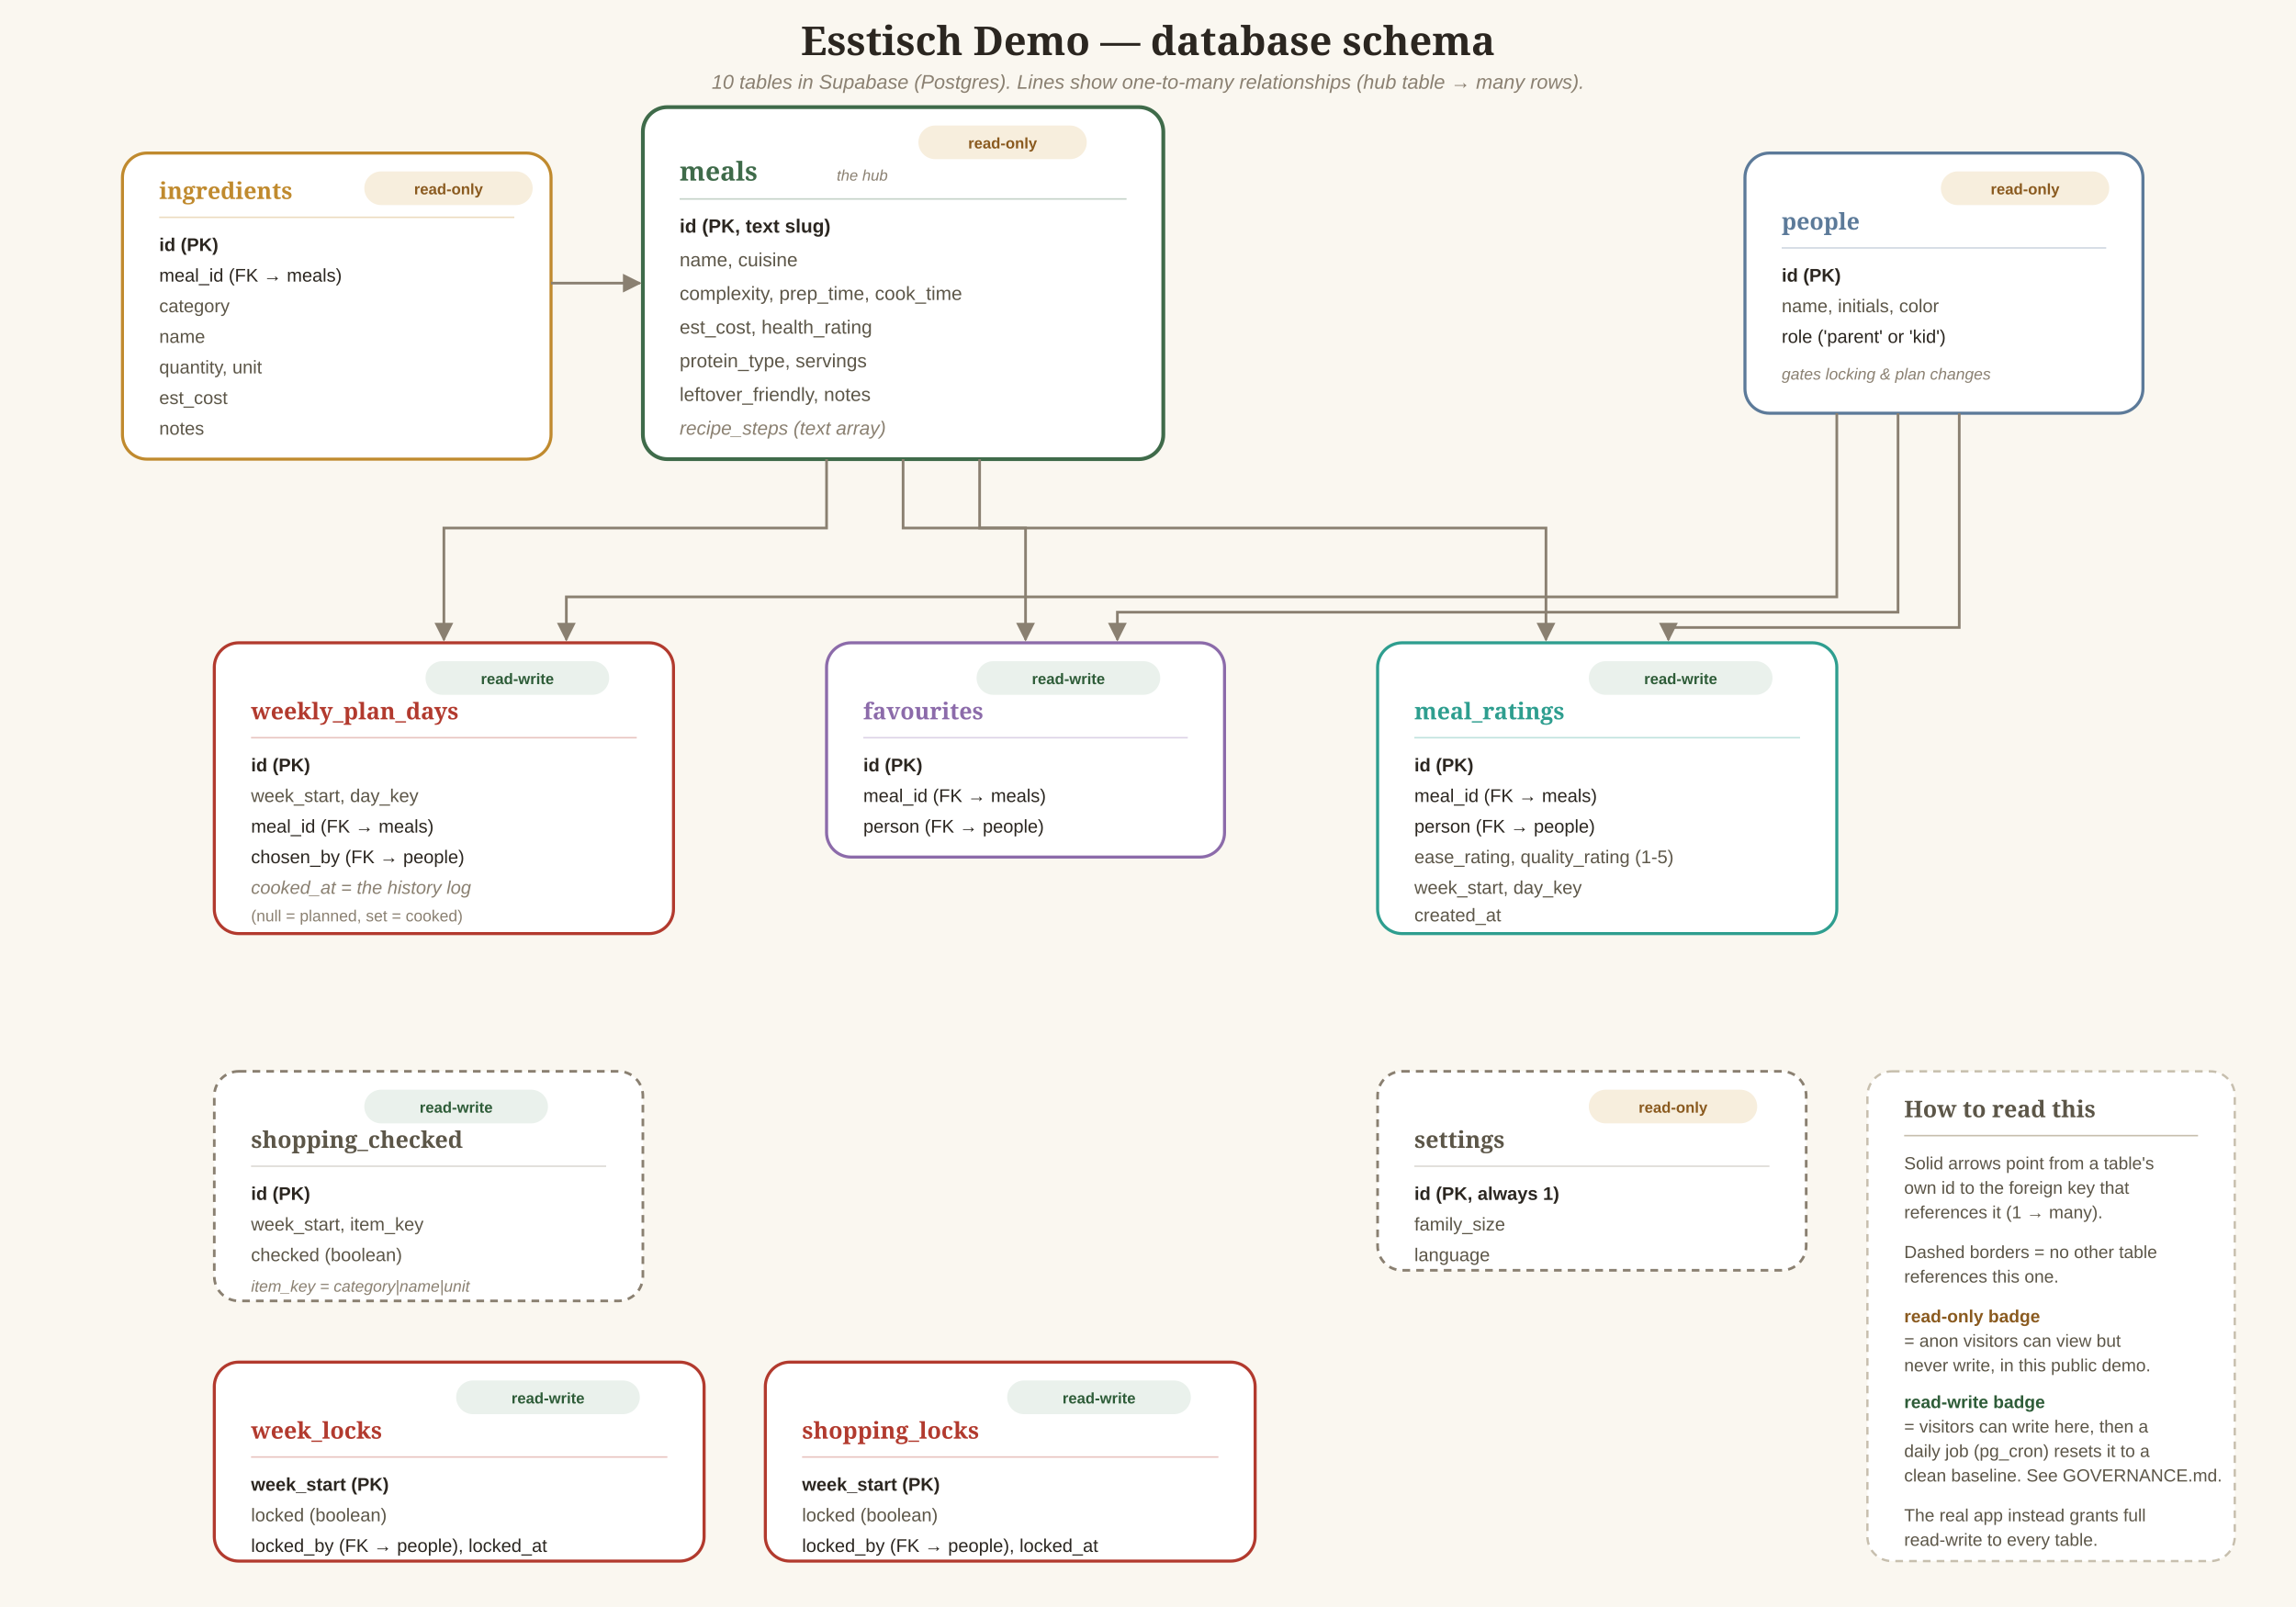
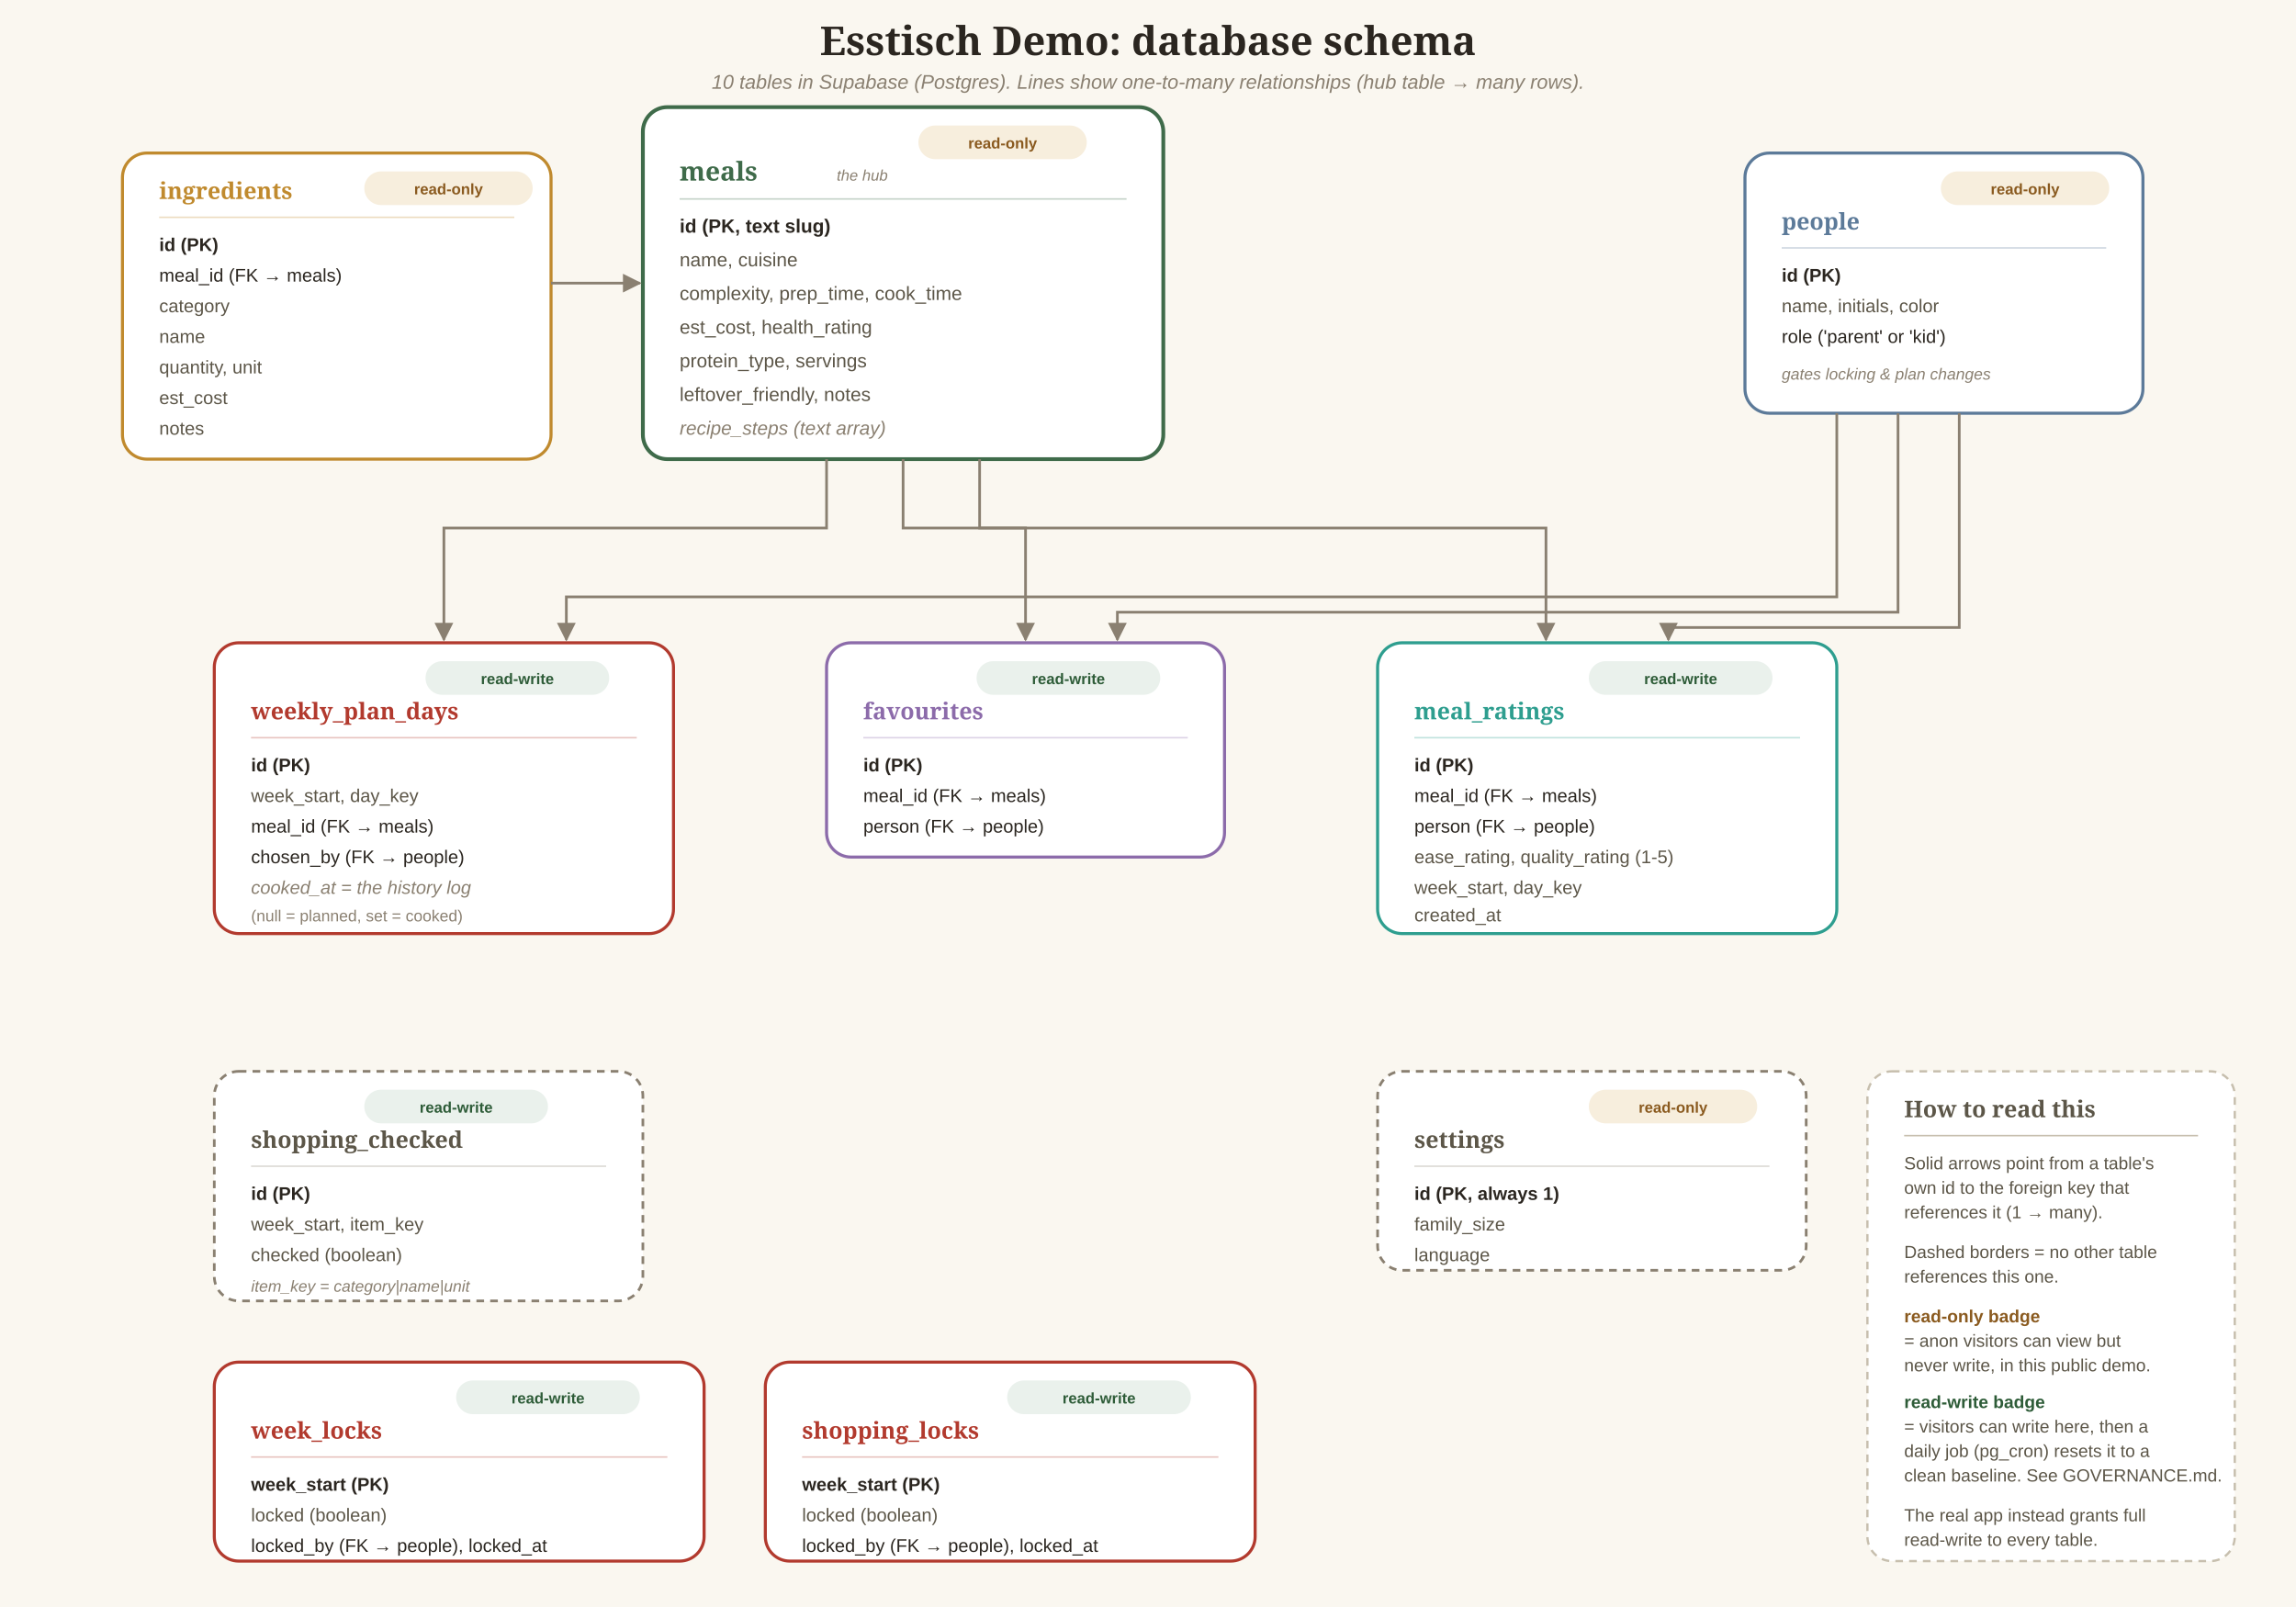
<svg xmlns="http://www.w3.org/2000/svg" viewBox="0 0 1500 1050" font-family="Arial, sans-serif">
  <defs>
    <marker id="arrow" viewBox="0 0 10 10" refX="9" refY="5" markerWidth="7" markerHeight="7" orient="auto-start-reverse">
      <path d="M0,0 L10,5 L0,10 z" fill="#8A8071" />
    </marker>
  </defs>
  <rect x="0" y="0" width="1500" height="1050" fill="#FAF7F0" />
-   <text x="750" y="36" text-anchor="middle" font-family="Georgia, serif" font-weight="700" font-size="26" fill="#2B2620">Esstisch Demo — database schema</text>
+   <text x="750" y="36" text-anchor="middle" font-family="Georgia, serif" font-weight="700" font-size="26" fill="#2B2620">Esstisch Demo: database schema</text>
  <text x="750" y="58" text-anchor="middle" font-size="13" font-style="italic" fill="#8A8071">10 tables in Supabase (Postgres). Lines show one-to-many relationships (hub table → many rows).</text>
  <rect x="80" y="100" width="280" height="200" rx="16" fill="#FFFFFF" stroke="#C08A2E" stroke-width="2" />
  <rect x="238" y="112" width="110" height="22" rx="11" fill="#F7EEDD" />
  <text x="293" y="127" text-anchor="middle" font-size="10" font-weight="700" fill="#8A5A1F">read-only</text>
  <text x="104" y="130" font-family="Georgia, serif" font-weight="700" font-size="15" fill="#C08A2E">ingredients</text>
  <line x1="104" y1="142" x2="336" y2="142" stroke="#C08A2E" stroke-opacity="0.3" />
  <text x="104" y="164" font-size="12" font-weight="700" fill="#2B2620">id (PK)</text>
  <text x="104" y="184" font-size="12" fill="#2B2620">meal_id (FK → meals)</text>
  <text x="104" y="204" font-size="12" fill="#5C5648">category</text>
  <text x="104" y="224" font-size="12" fill="#5C5648">name</text>
  <text x="104" y="244" font-size="12" fill="#5C5648">quantity, unit</text>
  <text x="104" y="264" font-size="12" fill="#5C5648">est_cost</text>
  <text x="104" y="284" font-size="12" fill="#5C5648">notes</text>
  <rect x="420" y="70" width="340" height="230" rx="16" fill="#FFFFFF" stroke="#3F6B4A" stroke-width="2.5" />
  <rect x="600" y="82" width="110" height="22" rx="11" fill="#F7EEDD" />
  <text x="655" y="97" text-anchor="middle" font-size="10" font-weight="700" fill="#8A5A1F">read-only</text>
  <text x="444" y="118" font-family="Georgia, serif" font-weight="700" font-size="17" fill="#3F6B4A">meals</text>
  <text x="580" y="118" text-anchor="end" font-size="10" font-style="italic" fill="#8A8071">the hub</text>
  <line x1="444" y1="130" x2="736" y2="130" stroke="#3F6B4A" stroke-opacity="0.3" />
  <text x="444" y="152" font-size="12.5" font-weight="700" fill="#2B2620">id (PK, text slug)</text>
  <text x="444" y="174" font-size="12.5" fill="#5C5648">name, cuisine</text>
  <text x="444" y="196" font-size="12.5" fill="#5C5648">complexity, prep_time, cook_time</text>
  <text x="444" y="218" font-size="12.5" fill="#5C5648">est_cost, health_rating</text>
  <text x="444" y="240" font-size="12.5" fill="#5C5648">protein_type, servings</text>
  <text x="444" y="262" font-size="12.5" fill="#5C5648">leftover_friendly, notes</text>
  <text x="444" y="284" font-size="12.5" font-style="italic" fill="#8A8071">recipe_steps (text array)</text>
  <rect x="1140" y="100" width="260" height="170" rx="16" fill="#FFFFFF" stroke="#5C7A99" stroke-width="2" />
  <rect x="1268" y="112" width="110" height="22" rx="11" fill="#F7EEDD" />
  <text x="1323" y="127" text-anchor="middle" font-size="10" font-weight="700" fill="#8A5A1F">read-only</text>
  <text x="1164" y="150" font-family="Georgia, serif" font-weight="700" font-size="15" fill="#5C7A99">people</text>
  <line x1="1164" y1="162" x2="1376" y2="162" stroke="#5C7A99" stroke-opacity="0.3" />
  <text x="1164" y="184" font-size="12" font-weight="700" fill="#2B2620">id (PK)</text>
  <text x="1164" y="204" font-size="12" fill="#5C5648">name, initials, color</text>
  <text x="1164" y="224" font-size="12" fill="#2B2620">role ('parent' or 'kid')</text>
  <text x="1164" y="248" font-size="10.5" font-style="italic" fill="#8A8071">gates locking &amp; plan changes</text>
  <rect x="140" y="420" width="300" height="190" rx="16" fill="#FFFFFF" stroke="#B23A2E" stroke-width="2" />
  <rect x="278" y="432" width="120" height="22" rx="11" fill="#EAF1EC" />
  <text x="338" y="447" text-anchor="middle" font-size="10" font-weight="700" fill="#2E5C38">read-write</text>
  <text x="164" y="470" font-family="Georgia, serif" font-weight="700" font-size="15" fill="#B23A2E">weekly_plan_days</text>
  <line x1="164" y1="482" x2="416" y2="482" stroke="#B23A2E" stroke-opacity="0.3" />
  <text x="164" y="504" font-size="12" font-weight="700" fill="#2B2620">id (PK)</text>
  <text x="164" y="524" font-size="12" fill="#5C5648">week_start, day_key</text>
  <text x="164" y="544" font-size="12" fill="#2B2620">meal_id (FK → meals)</text>
  <text x="164" y="564" font-size="12" fill="#2B2620">chosen_by (FK → people)</text>
  <text x="164" y="584" font-size="12" font-style="italic" fill="#8A8071">cooked_at = the history log</text>
  <text x="164" y="602" font-size="10.5" fill="#8A8071">(null = planned, set = cooked)</text>
  <rect x="540" y="420" width="260" height="140" rx="16" fill="#FFFFFF" stroke="#8C6BAA" stroke-width="2" />
  <rect x="638" y="432" width="120" height="22" rx="11" fill="#EAF1EC" />
  <text x="698" y="447" text-anchor="middle" font-size="10" font-weight="700" fill="#2E5C38">read-write</text>
  <text x="564" y="470" font-family="Georgia, serif" font-weight="700" font-size="15" fill="#8C6BAA">favourites</text>
  <line x1="564" y1="482" x2="776" y2="482" stroke="#8C6BAA" stroke-opacity="0.3" />
  <text x="564" y="504" font-size="12" font-weight="700" fill="#2B2620">id (PK)</text>
  <text x="564" y="524" font-size="12" fill="#2B2620">meal_id (FK → meals)</text>
  <text x="564" y="544" font-size="12" fill="#2B2620">person (FK → people)</text>
  <rect x="900" y="420" width="300" height="190" rx="16" fill="#FFFFFF" stroke="#2E9E8F" stroke-width="2" />
  <rect x="1038" y="432" width="120" height="22" rx="11" fill="#EAF1EC" />
  <text x="1098" y="447" text-anchor="middle" font-size="10" font-weight="700" fill="#2E5C38">read-write</text>
  <text x="924" y="470" font-family="Georgia, serif" font-weight="700" font-size="15" fill="#2E9E8F">meal_ratings</text>
  <line x1="924" y1="482" x2="1176" y2="482" stroke="#2E9E8F" stroke-opacity="0.3" />
  <text x="924" y="504" font-size="12" font-weight="700" fill="#2B2620">id (PK)</text>
  <text x="924" y="524" font-size="12" fill="#2B2620">meal_id (FK → meals)</text>
  <text x="924" y="544" font-size="12" fill="#2B2620">person (FK → people)</text>
  <text x="924" y="564" font-size="12" fill="#5C5648">ease_rating, quality_rating (1-5)</text>
  <text x="924" y="584" font-size="12" fill="#5C5648">week_start, day_key</text>
  <text x="924" y="602" font-size="12" fill="#5C5648">created_at</text>
  <path d="M540,300 L540,345 L290,345 L290,418" stroke="#8A8071" stroke-width="1.75" fill="none" marker-end="url(#arrow)" />
  <path d="M590,300 L590,345 L670,345 L670,418" stroke="#8A8071" stroke-width="1.75" fill="none" marker-end="url(#arrow)" />
  <path d="M640,300 L640,345 L1010,345 L1010,418" stroke="#8A8071" stroke-width="1.75" fill="none" marker-end="url(#arrow)" />
  <path d="M1200,270 L1200,390 L370,390 L370,418" stroke="#8A8071" stroke-width="1.75" fill="none" marker-end="url(#arrow)" />
  <path d="M1240,270 L1240,400 L730,400 L730,418" stroke="#8A8071" stroke-width="1.75" fill="none" marker-end="url(#arrow)" />
  <path d="M1280,270 L1280,410 L1090,410 L1090,418" stroke="#8A8071" stroke-width="1.75" fill="none" marker-end="url(#arrow)" />
  <path d="M360,185 L418,185" stroke="#8A8071" stroke-width="1.75" fill="none" marker-end="url(#arrow)" />
  <rect x="140" y="890" width="320" height="130" rx="16" fill="#FFFFFF" stroke="#B23A2E" stroke-width="2" />
  <rect x="298" y="902" width="120" height="22" rx="11" fill="#EAF1EC" />
  <text x="358" y="917" text-anchor="middle" font-size="10" font-weight="700" fill="#2E5C38">read-write</text>
  <text x="164" y="940" font-family="Georgia, serif" font-weight="700" font-size="15" fill="#B23A2E">week_locks</text>
  <line x1="164" y1="952" x2="436" y2="952" stroke="#B23A2E" stroke-opacity="0.3" />
  <text x="164" y="974" font-size="12" font-weight="700" fill="#2B2620">week_start (PK)</text>
  <text x="164" y="994" font-size="12" fill="#5C5648">locked (boolean)</text>
  <text x="164" y="1014" font-size="12" fill="#2B2620">locked_by (FK → people), locked_at</text>
  <rect x="500" y="890" width="320" height="130" rx="16" fill="#FFFFFF" stroke="#B23A2E" stroke-width="2" />
  <rect x="658" y="902" width="120" height="22" rx="11" fill="#EAF1EC" />
  <text x="718" y="917" text-anchor="middle" font-size="10" font-weight="700" fill="#2E5C38">read-write</text>
  <text x="524" y="940" font-family="Georgia, serif" font-weight="700" font-size="15" fill="#B23A2E">shopping_locks</text>
  <line x1="524" y1="952" x2="796" y2="952" stroke="#B23A2E" stroke-opacity="0.3" />
  <text x="524" y="974" font-size="12" font-weight="700" fill="#2B2620">week_start (PK)</text>
  <text x="524" y="994" font-size="12" fill="#5C5648">locked (boolean)</text>
  <text x="524" y="1014" font-size="12" fill="#2B2620">locked_by (FK → people), locked_at</text>
  <rect x="140" y="700" width="280" height="150" rx="16" fill="#FFFFFF" stroke="#8A8071" stroke-width="1.75" stroke-dasharray="5,4" />
  <rect x="238" y="712" width="120" height="22" rx="11" fill="#EAF1EC" />
  <text x="298" y="727" text-anchor="middle" font-size="10" font-weight="700" fill="#2E5C38">read-write</text>
  <text x="164" y="750" font-family="Georgia, serif" font-weight="700" font-size="15" fill="#5C5648">shopping_checked</text>
  <line x1="164" y1="762" x2="396" y2="762" stroke="#8A8071" stroke-opacity="0.3" />
  <text x="164" y="784" font-size="12" font-weight="700" fill="#2B2620">id (PK)</text>
  <text x="164" y="804" font-size="12" fill="#5C5648">week_start, item_key</text>
  <text x="164" y="824" font-size="12" fill="#5C5648">checked (boolean)</text>
  <text x="164" y="844" font-size="10.5" font-style="italic" fill="#8A8071">item_key = category|name|unit</text>
  <rect x="900" y="700" width="280" height="130" rx="16" fill="#FFFFFF" stroke="#8A8071" stroke-width="1.75" stroke-dasharray="5,4" />
  <rect x="1038" y="712" width="110" height="22" rx="11" fill="#F7EEDD" />
  <text x="1093" y="727" text-anchor="middle" font-size="10" font-weight="700" fill="#8A5A1F">read-only</text>
  <text x="924" y="750" font-family="Georgia, serif" font-weight="700" font-size="15" fill="#5C5648">settings</text>
  <line x1="924" y1="762" x2="1156" y2="762" stroke="#8A8071" stroke-opacity="0.3" />
  <text x="924" y="784" font-size="12" font-weight="700" fill="#2B2620">id (PK, always 1)</text>
  <text x="924" y="804" font-size="12" fill="#5C5648">family_size</text>
  <text x="924" y="824" font-size="12" fill="#5C5648">language</text>
  <rect x="1220" y="700" width="240" height="320" rx="16" fill="#FFFFFF" stroke="#C7BFAE" stroke-width="1.5" stroke-dasharray="5,4" />
  <text x="1244" y="730" font-family="Georgia, serif" font-weight="700" font-size="15" fill="#5C5648">How to read this</text>
  <line x1="1244" y1="742" x2="1436" y2="742" stroke="#C7BFAE" />
  <text x="1244" y="764" font-size="11.5" fill="#5C5648">Solid arrows point from a table's</text>
  <text x="1244" y="780" font-size="11.5" fill="#5C5648">own id to the foreign key that</text>
  <text x="1244" y="796" font-size="11.5" fill="#5C5648">references it (1 → many).</text>
  <text x="1244" y="822" font-size="11.5" fill="#5C5648">Dashed borders = no other table</text>
  <text x="1244" y="838" font-size="11.5" fill="#5C5648">references this one.</text>
  <text x="1244" y="864" font-size="11.5" font-weight="700" fill="#8A5A1F">read-only badge</text>
  <text x="1244" y="880" font-size="11.5" fill="#5C5648">= anon visitors can view but</text>
  <text x="1244" y="896" font-size="11.5" fill="#5C5648">never write, in this public demo.</text>
  <text x="1244" y="920" font-size="11.5" font-weight="700" fill="#2E5C38">read-write badge</text>
  <text x="1244" y="936" font-size="11.5" fill="#5C5648">= visitors can write here, then a</text>
  <text x="1244" y="952" font-size="11.5" fill="#5C5648">daily job (pg_cron) resets it to a</text>
  <text x="1244" y="968" font-size="11.5" fill="#5C5648">clean baseline. See GOVERNANCE.md.</text>
  <text x="1244" y="994" font-size="11.5" fill="#5C5648">The real app instead grants full</text>
  <text x="1244" y="1010" font-size="11.5" fill="#5C5648">read-write to every table.</text>
</svg>
